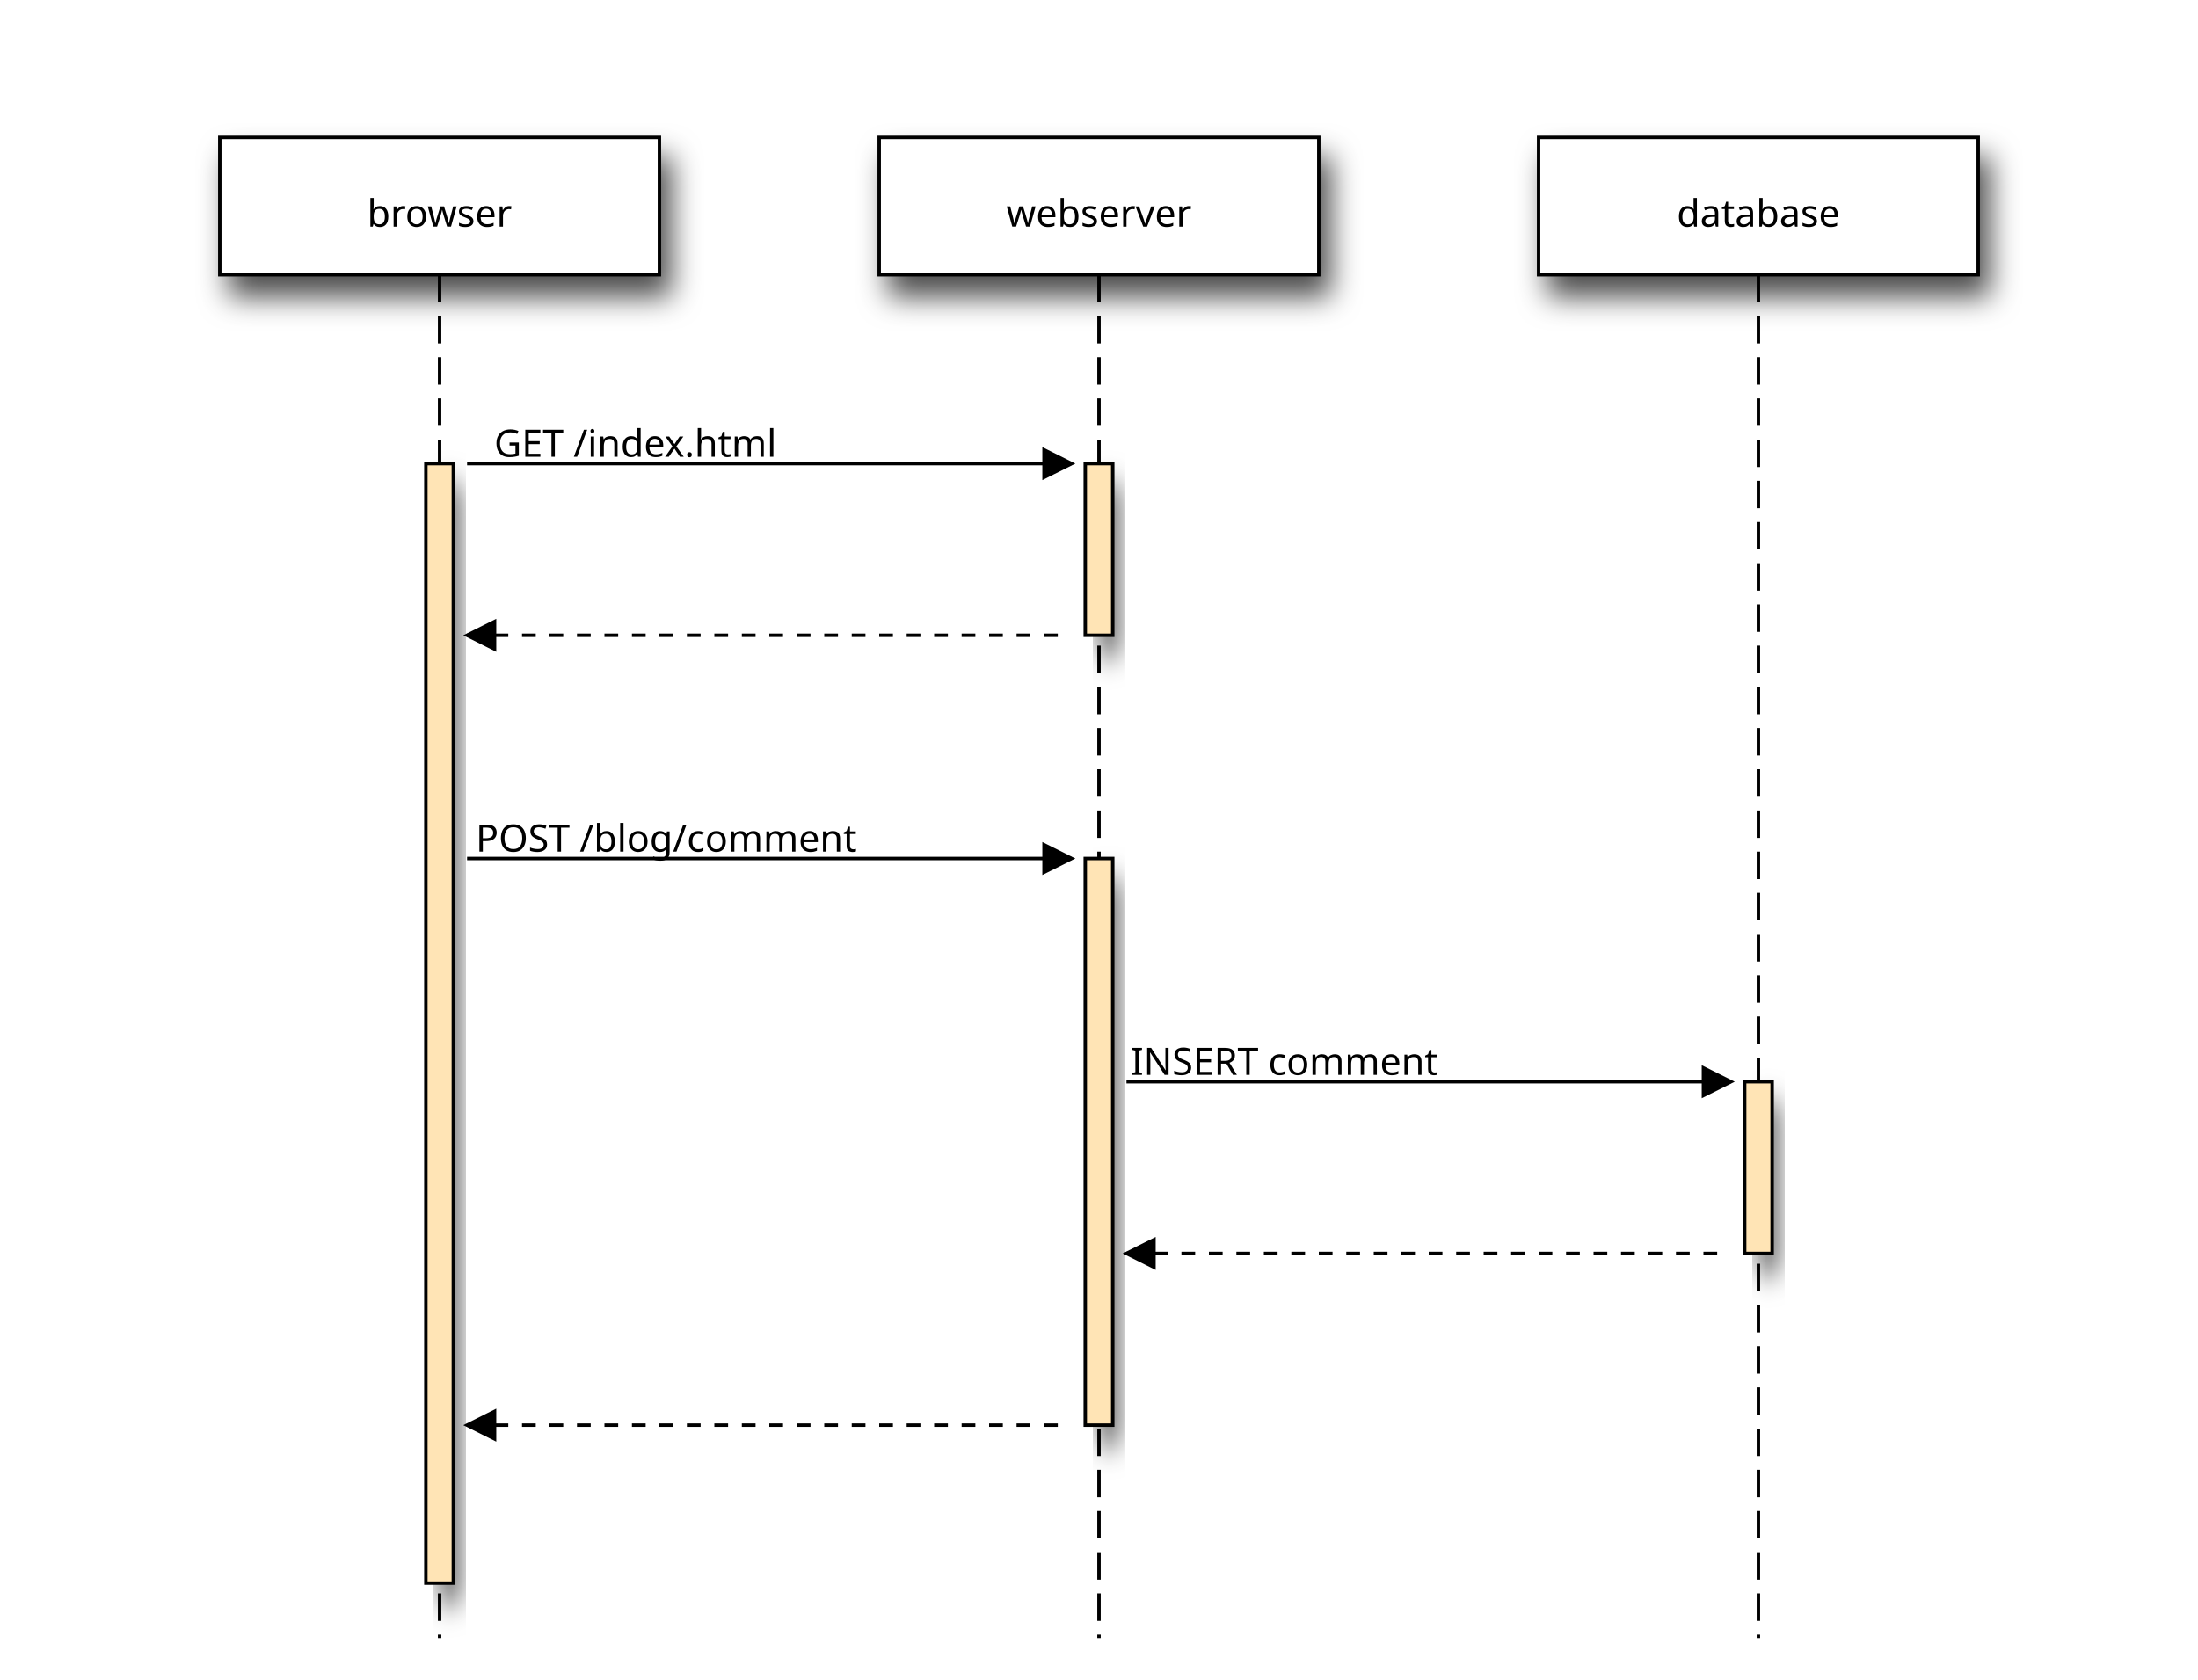
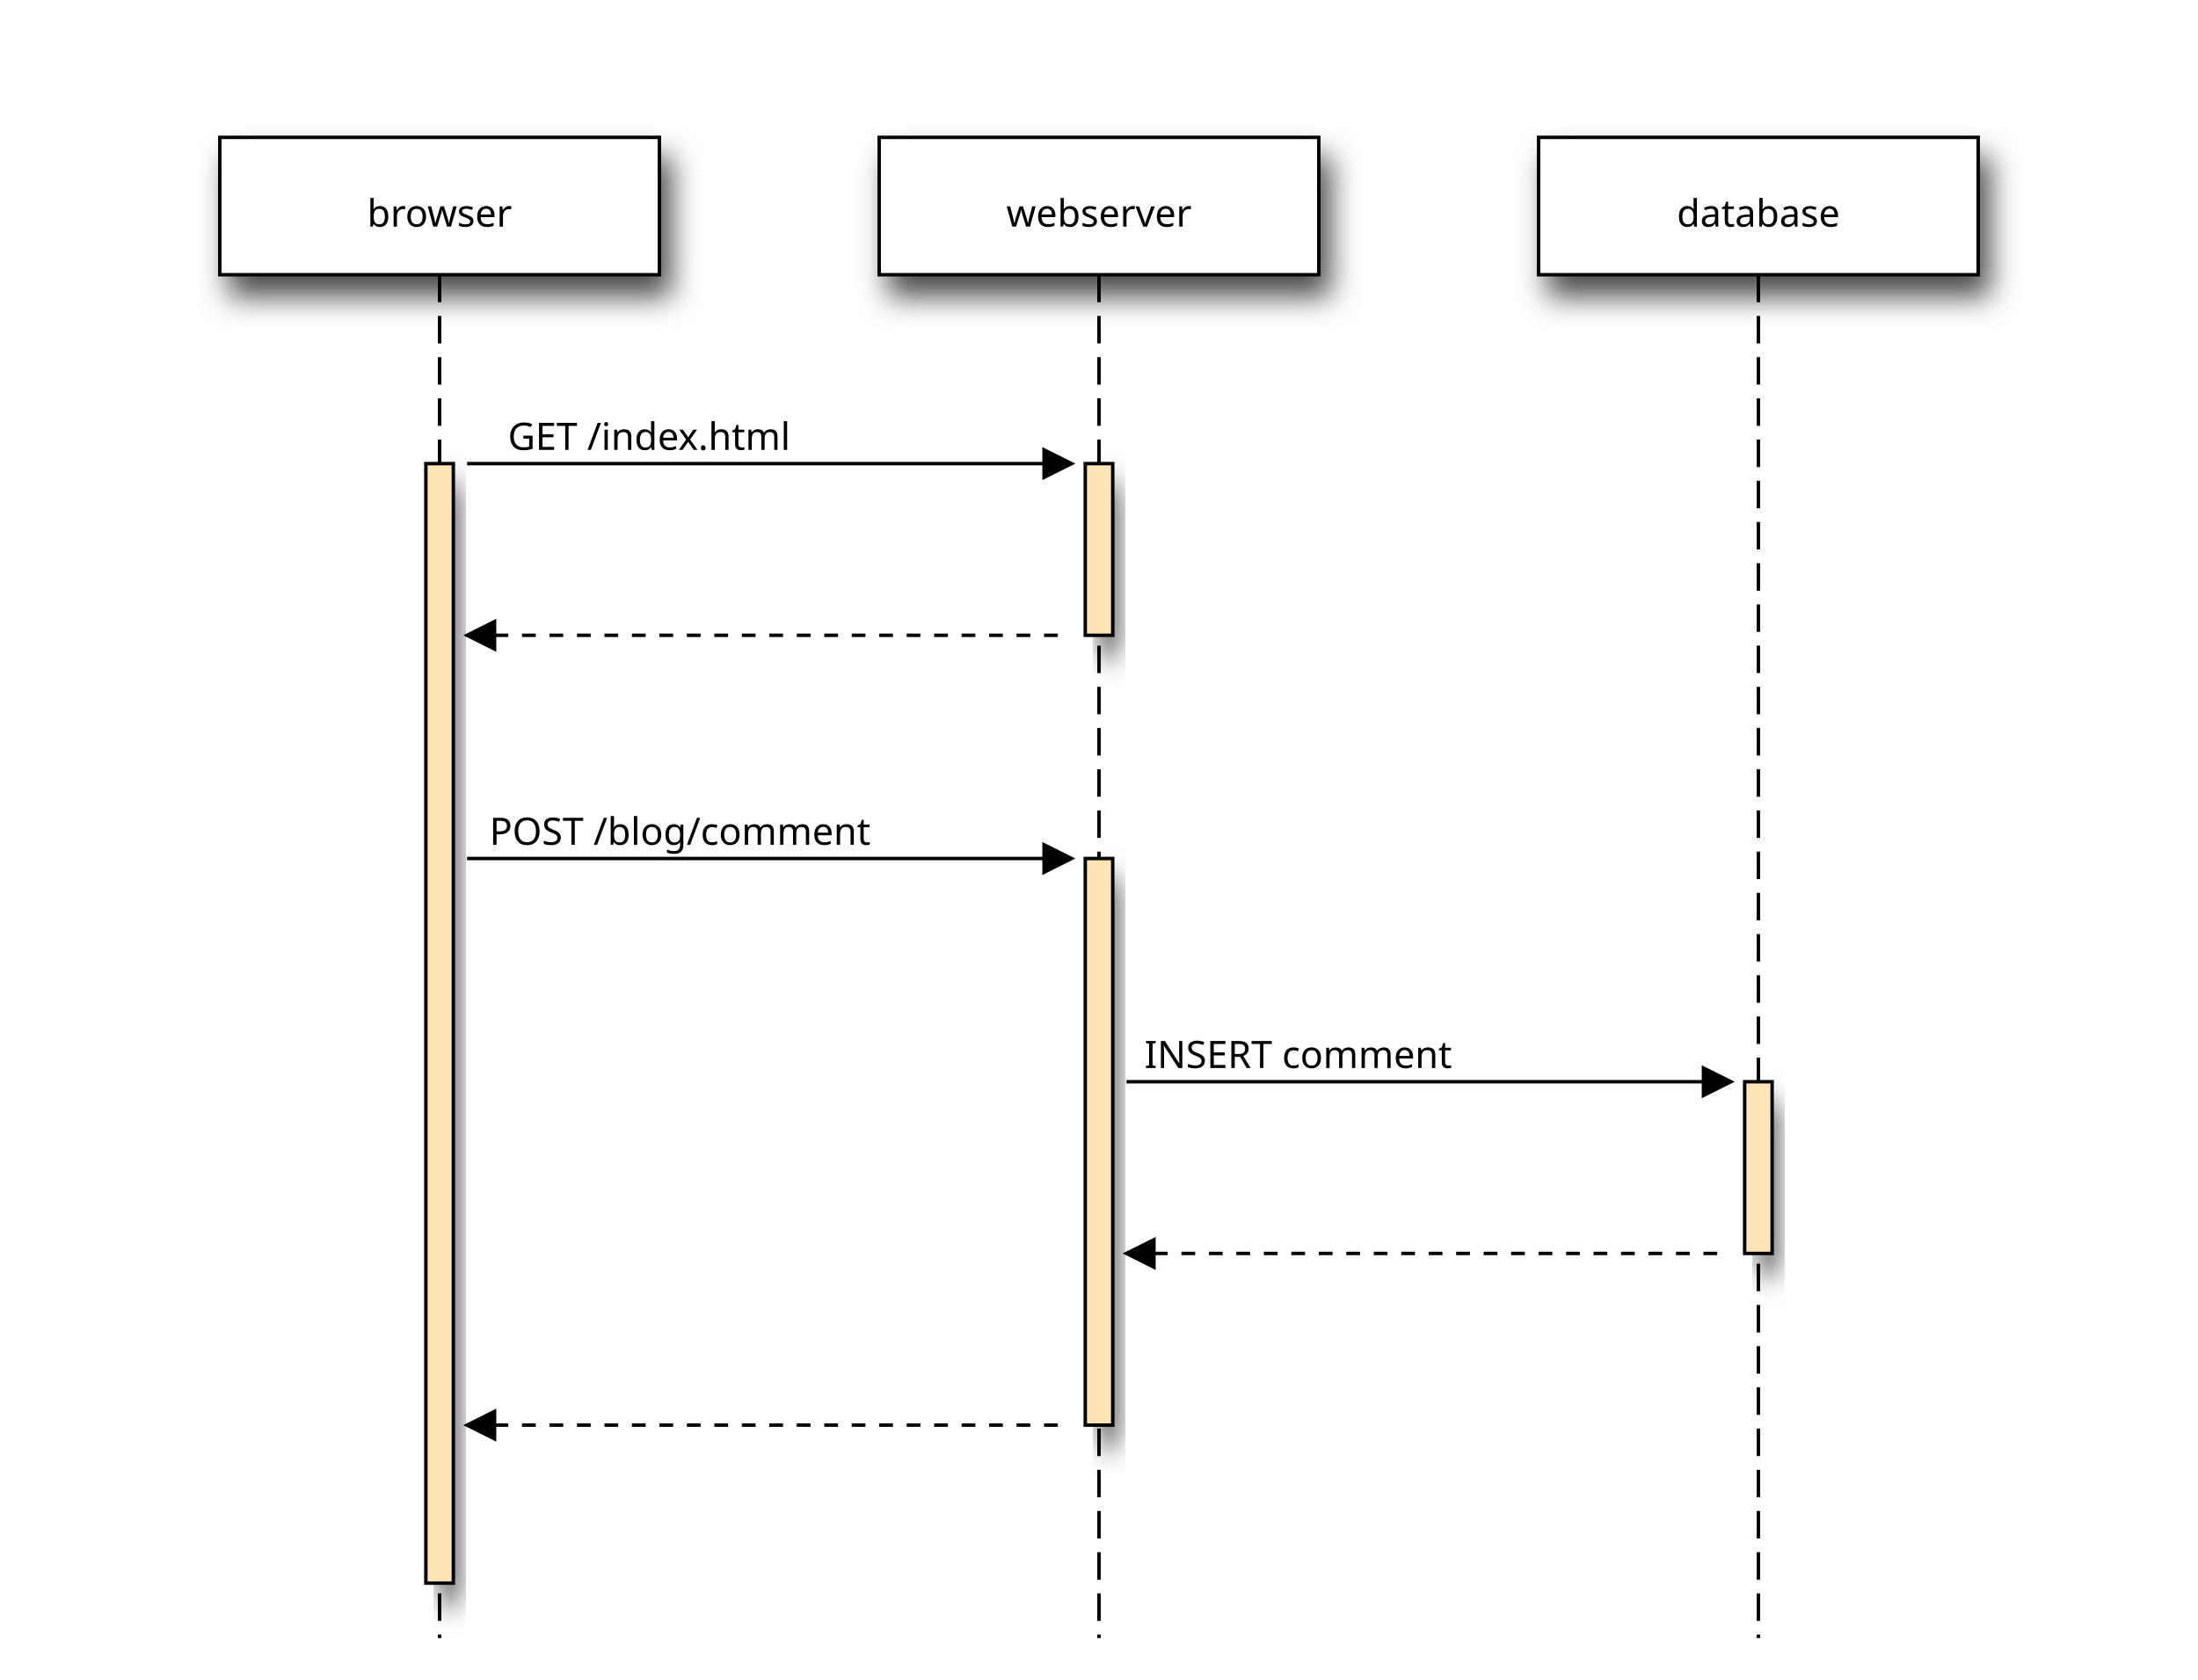
<svg xmlns="http://www.w3.org/2000/svg" viewBox="0 0 640 489" width="640px" height="489px">
  <defs id="defs_block">
    <filter height="1.504" id="filter_blur" width="1.157" x="-0.079" y="-0.252">
      <feGaussianBlur id="feGaussianBlur3780" stdDeviation="4.2" />
    </filter>
  </defs>
  <rect fill="rgb(0,0,0)" height="326" style="filter:url(#filter_blur);opacity:0.7;fill-opacity:1" width="8" x="127" y="141" />
  <rect fill="rgb(0,0,0)" height="50" style="filter:url(#filter_blur);opacity:0.7;fill-opacity:1" width="8" x="319" y="141" />
  <rect fill="rgb(0,0,0)" height="165" style="filter:url(#filter_blur);opacity:0.7;fill-opacity:1" width="8" x="319" y="256" />
  <rect fill="rgb(0,0,0)" height="50" style="filter:url(#filter_blur);opacity:0.7;fill-opacity:1" width="8" x="511" y="321" />
  <rect fill="rgb(0,0,0)" height="40" stroke="rgb(0,0,0)" style="filter:url(#filter_blur);opacity:0.7;fill-opacity:1" width="128" x="67" y="46" />
  <rect fill="rgb(0,0,0)" height="40" stroke="rgb(0,0,0)" style="filter:url(#filter_blur);opacity:0.7;fill-opacity:1" width="128" x="259" y="46" />
  <rect fill="rgb(0,0,0)" height="40" stroke="rgb(0,0,0)" style="filter:url(#filter_blur);opacity:0.7;fill-opacity:1" width="128" x="451" y="46" />
  <path d="M 128 80 L 128 477" fill="none" stroke="rgb(0,0,0)" stroke-dasharray="8 4" />
  <rect fill="moccasin" height="326" stroke="rgb(0,0,0)" width="8" x="124" y="135" />
  <path d="M 320 80 L 320 477" fill="none" stroke="rgb(0,0,0)" stroke-dasharray="8 4" />
  <rect fill="moccasin" height="50" stroke="rgb(0,0,0)" width="8" x="316" y="135" />
  <rect fill="moccasin" height="165" stroke="rgb(0,0,0)" width="8" x="316" y="250" />
  <path d="M 512 80 L 512 477" fill="none" stroke="rgb(0,0,0)" stroke-dasharray="8 4" />
  <rect fill="moccasin" height="50" stroke="rgb(0,0,0)" width="8" x="508" y="315" />
  <rect fill="rgb(255,255,255)" height="40" stroke="rgb(0,0,0)" width="128" x="64" y="40" />
  <text fill="rgb(0,0,0)" font-family="sans-serif" font-size="11" font-style="normal" font-weight="normal" text-anchor="middle" textLength="42" x="128.0" y="66">browser</text>
  <rect fill="rgb(255,255,255)" height="40" stroke="rgb(0,0,0)" width="128" x="256" y="40" />
  <text fill="rgb(0,0,0)" font-family="sans-serif" font-size="11" font-style="normal" font-weight="normal" text-anchor="middle" textLength="54" x="320.0" y="66">webserver</text>
  <rect fill="rgb(255,255,255)" height="40" stroke="rgb(0,0,0)" width="128" x="448" y="40" />
  <text fill="rgb(0,0,0)" font-family="sans-serif" font-size="11" font-style="normal" font-weight="normal" text-anchor="middle" textLength="48" x="512.0" y="66">database</text>
  <path d="M 136 135 L 312 135" fill="none" stroke="rgb(0,0,0)" />
  <polygon fill="rgb(0,0,0)" points="304,131 312,135 304,139" stroke="rgb(0,0,0)" />
  <path d="M 136 185 L 312 185" fill="none" stroke="rgb(0,0,0)" stroke-dasharray="4" />
  <polygon fill="rgb(0,0,0)" points="144,181 136,185 144,189" stroke="rgb(0,0,0)" />
  <path d="M 136 250 L 312 250" fill="none" stroke="rgb(0,0,0)" />
  <polygon fill="rgb(0,0,0)" points="304,246 312,250 304,254" stroke="rgb(0,0,0)" />
  <path d="M 328 315 L 504 315" fill="none" stroke="rgb(0,0,0)" />
  <polygon fill="rgb(0,0,0)" points="496,311 504,315 496,319" stroke="rgb(0,0,0)" />
  <path d="M 328 365 L 504 365" fill="none" stroke="rgb(0,0,0)" stroke-dasharray="4" />
  <polygon fill="rgb(0,0,0)" points="336,361 328,365 336,369" stroke="rgb(0,0,0)" />
  <path d="M 136 415 L 312 415" fill="none" stroke="rgb(0,0,0)" stroke-dasharray="4" />
  <polygon fill="rgb(0,0,0)" points="144,411 136,415 144,419" stroke="rgb(0,0,0)" />
-   <text fill="rgb(0,0,0)" font-family="sans-serif" font-size="11" font-style="normal" font-weight="normal" text-anchor="middle" textLength="90" x="185.0" y="133">GET /index.html</text>
-   <text fill="rgb(0,0,0)" font-family="sans-serif" font-size="11" font-style="normal" font-weight="normal" text-anchor="middle" textLength="108" x="194.0" y="248">POST /blog/comment</text>
-   <text fill="rgb(0,0,0)" font-family="sans-serif" font-size="11" font-style="normal" font-weight="normal" text-anchor="middle" textLength="84" x="374.0" y="313">INSERT comment</text>
+   <text fill="rgb(0,0,0)" font-family="sans-serif" font-size="11" font-style="normal" font-weight="normal" text-anchor="middle" textLength="90" x="189.0" y="131">GET /index.html</text>
+   <text fill="rgb(0,0,0)" font-family="sans-serif" font-size="11" font-style="normal" font-weight="normal" text-anchor="middle" textLength="108" x="198.0" y="246">POST /blog/comment</text>
+   <text fill="rgb(0,0,0)" font-family="sans-serif" font-size="11" font-style="normal" font-weight="normal" text-anchor="middle" textLength="84" x="378.0" y="311">INSERT comment</text>
</svg>
